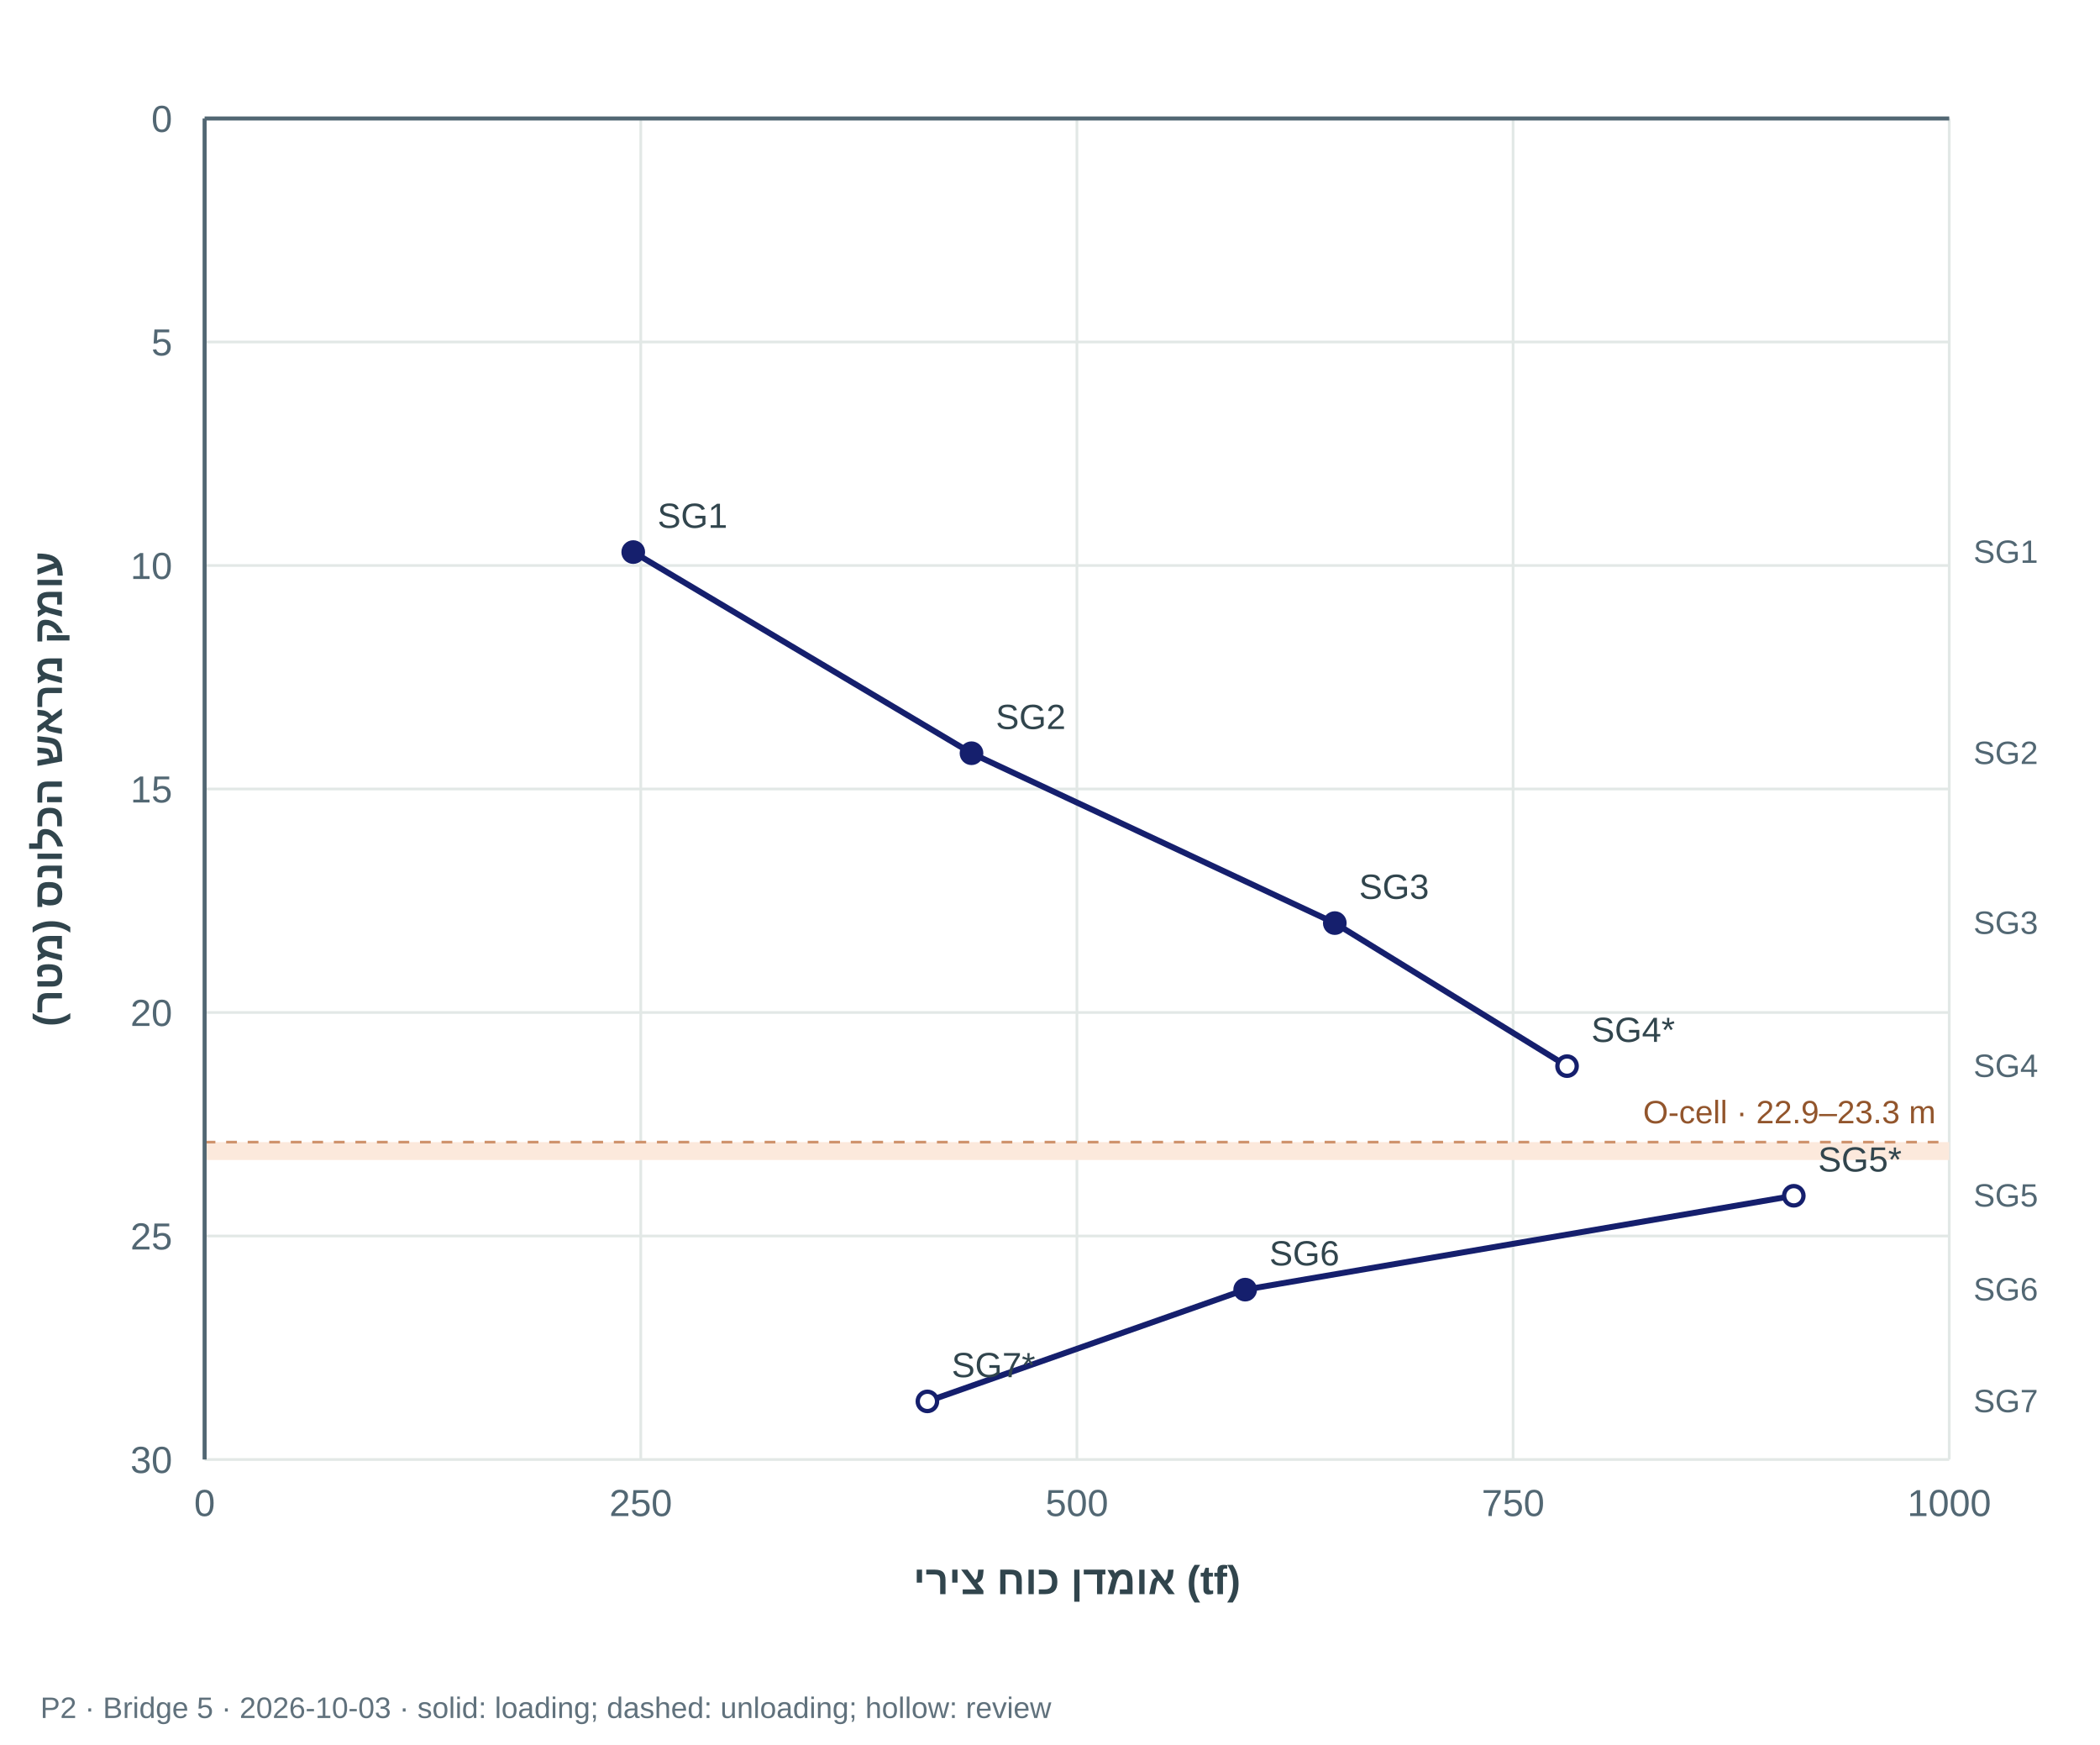
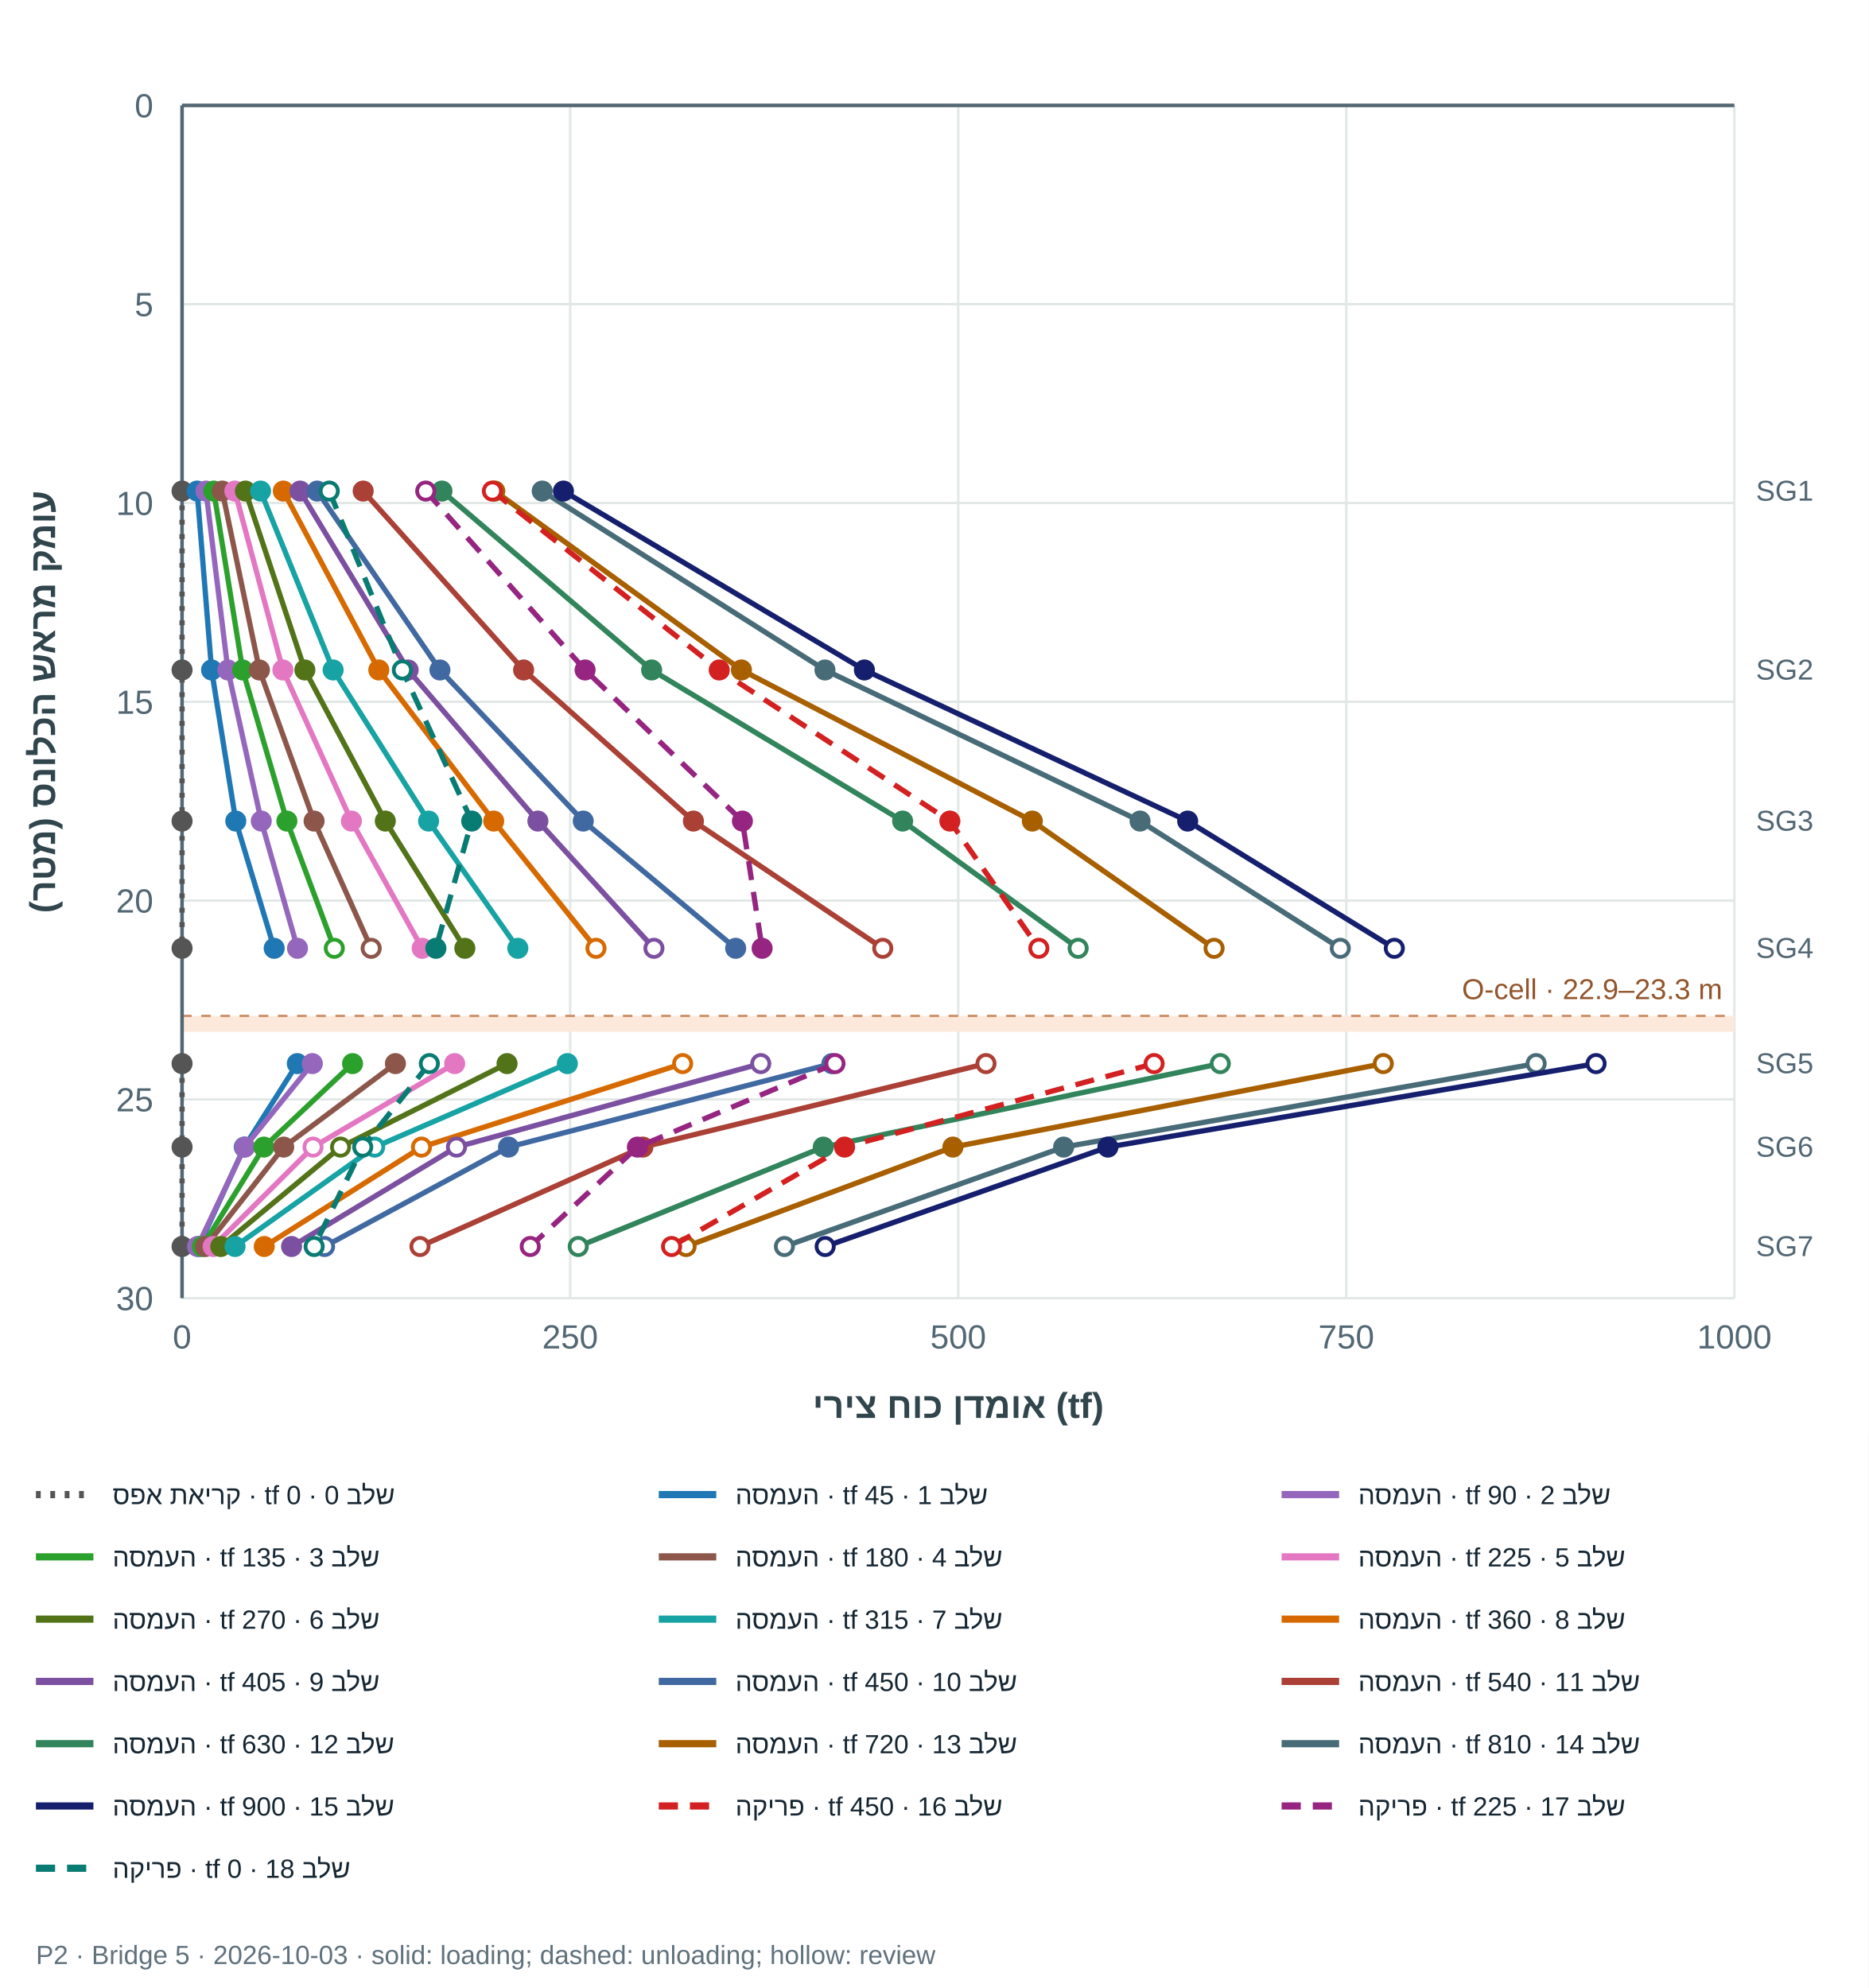
- <svg xmlns="http://www.w3.org/2000/svg" viewBox="0 0 780 648" role="img" aria-label="שלב 15 · 900 tf · העמסה" data-x-min="0" data-x-max="1000" data-y-min="0" data-y-max="30" style="font-family:Arial,sans-serif">
-   <rect width="780" height="648" fill="white" />
+ <svg xmlns="http://www.w3.org/2000/svg" viewBox="0 0 780 830" role="img" aria-label="פרופיל כוח צירי · כל 19 השלבים" data-x-min="0" data-x-max="1000" data-y-min="0" data-y-max="30" style="font-family:Arial,sans-serif">
+   <rect width="780" height="830" fill="white" />
  <rect width="780" height="600" fill="white" />
  <line x1="76" y1="44" x2="76" y2="542" stroke="#e2e8e6" />
  <text x="76" y="563" text-anchor="middle" fill="#526773" font-size="14">0</text>
  <line x1="238" y1="44" x2="238" y2="542" stroke="#e2e8e6" />
  <text x="238" y="563" text-anchor="middle" fill="#526773" font-size="14">250</text>
  <line x1="400" y1="44" x2="400" y2="542" stroke="#e2e8e6" />
  <text x="400" y="563" text-anchor="middle" fill="#526773" font-size="14">500</text>
  <line x1="562" y1="44" x2="562" y2="542" stroke="#e2e8e6" />
  <text x="562" y="563" text-anchor="middle" fill="#526773" font-size="14">750</text>
  <line x1="724" y1="44" x2="724" y2="542" stroke="#e2e8e6" />
  <text x="724" y="563" text-anchor="middle" fill="#526773" font-size="14">1000</text>
  <line x1="76" y1="44" x2="724" y2="44" stroke="#e2e8e6" />
  <text x="64" y="49" text-anchor="end" fill="#526773" font-size="14">0</text>
  <line x1="76" y1="127" x2="724" y2="127" stroke="#e2e8e6" />
  <text x="64" y="132" text-anchor="end" fill="#526773" font-size="14">5</text>
  <line x1="76" y1="210" x2="724" y2="210" stroke="#e2e8e6" />
  <text x="64" y="215" text-anchor="end" fill="#526773" font-size="14">10</text>
  <line x1="76" y1="293" x2="724" y2="293" stroke="#e2e8e6" />
  <text x="64" y="298" text-anchor="end" fill="#526773" font-size="14">15</text>
  <line x1="76" y1="376" x2="724" y2="376" stroke="#e2e8e6" />
  <text x="64" y="381" text-anchor="end" fill="#526773" font-size="14">20</text>
  <line x1="76" y1="459" x2="724" y2="459" stroke="#e2e8e6" />
  <text x="64" y="464" text-anchor="end" fill="#526773" font-size="14">25</text>
  <line x1="76" y1="542" x2="724" y2="542" stroke="#e2e8e6" />
  <text x="64" y="547" text-anchor="end" fill="#526773" font-size="14">30</text>
  <rect x="76" y="424.14" width="648" height="6.64" fill="#fce9dc" />
  <line x1="76" y1="424.14" x2="724" y2="424.14" stroke="#cf936d" stroke-dasharray="4 4" />
  <text x="719" y="417.14" text-anchor="end" fill="#92552c" font-size="12">O-cell · 22.9–23.3 m</text>
  <line x1="76" y1="44" x2="724" y2="44" stroke="#526773" stroke-width="1.5" />
  <line x1="76" y1="44" x2="76" y2="542" stroke="#526773" stroke-width="1.5" />
  <text x="733" y="209.02" fill="#526773" font-size="12">SG1</text>
  <text x="733" y="283.72" fill="#526773" font-size="12">SG2</text>
  <text x="733" y="346.8" fill="#526773" font-size="12">SG3</text>
  <text x="733" y="399.92" fill="#526773" font-size="12">SG4</text>
  <text x="733" y="448.06" fill="#526773" font-size="12">SG5</text>
  <text x="733" y="482.92" fill="#526773" font-size="12">SG6</text>
  <text x="733" y="524.42" fill="#526773" font-size="12">SG7</text>
+   <g class="stage-series" data-stage="0" data-phase="Baseline" stroke="#555555" fill="#555555">
+     <polyline points="76,205.02 76,279.72 76,342.8 76,395.92" fill="none" stroke-width="2.2" stroke-dasharray="2 4" stroke-linejoin="round" />
+     <circle cx="76" cy="205.02" r="3.6" stroke-width="1.6" fill="#555555" />
+     <circle cx="76" cy="279.72" r="3.6" stroke-width="1.6" fill="#555555" />
+     <circle cx="76" cy="342.8" r="3.6" stroke-width="1.6" fill="#555555" />
+     <circle cx="76" cy="395.92" r="3.6" stroke-width="1.6" fill="#555555" />
+     <polyline points="76,444.06 76,478.92 76,520.42" fill="none" stroke-width="2.2" stroke-dasharray="2 4" stroke-linejoin="round" />
+     <circle cx="76" cy="444.06" r="3.6" stroke-width="1.6" fill="#555555" />
+     <circle cx="76" cy="478.92" r="3.6" stroke-width="1.6" fill="#555555" />
+     <circle cx="76" cy="520.42" r="3.6" stroke-width="1.6" fill="#555555" />
+   </g>
+   <g class="stage-series" data-stage="1" data-phase="Loading" stroke="#1f77b4" fill="#1f77b4">
+     <polyline points="82.289,205.02 88.323,279.72 98.426,342.8 114.455,395.92" fill="none" stroke-width="2.2" stroke-dasharray="" stroke-linejoin="round" />
+     <circle cx="82.289" cy="205.02" r="3.6" stroke-width="1.6" fill="#1f77b4" />
+     <circle cx="88.323" cy="279.72" r="3.6" stroke-width="1.6" fill="#1f77b4" />
+     <circle cx="98.426" cy="342.8" r="3.6" stroke-width="1.6" fill="#1f77b4" />
+     <circle cx="114.455" cy="395.92" r="3.6" stroke-width="1.6" fill="#1f77b4" />
+     <polyline points="124.108,444.06 101.954,478.92 82.975,520.42" fill="none" stroke-width="2.2" stroke-dasharray="" stroke-linejoin="round" />
+     <circle cx="124.108" cy="444.06" r="3.6" stroke-width="1.6" fill="#1f77b4" />
+     <circle cx="101.954" cy="478.92" r="3.6" stroke-width="1.6" fill="#1f77b4" />
+     <circle cx="82.975" cy="520.42" r="3.6" stroke-width="1.6" fill="#1f77b4" />
+   </g>
+   <g class="stage-series" data-stage="2" data-phase="Loading" stroke="#9467bd" fill="#9467bd">
+     <polyline points="85.988,205.02 95.131,279.72 109.064,342.8 124.192,395.92" fill="none" stroke-width="2.2" stroke-dasharray="" stroke-linejoin="round" />
+     <circle cx="85.988" cy="205.02" r="3.6" stroke-width="1.6" fill="#9467bd" />
+     <circle cx="95.131" cy="279.72" r="3.6" stroke-width="1.6" fill="#9467bd" />
+     <circle cx="109.064" cy="342.8" r="3.6" stroke-width="1.6" fill="#9467bd" />
+     <circle cx="124.192" cy="395.92" r="3.6" stroke-width="1.6" fill="#9467bd" />
+     <polyline points="130.375,444.06 102.14,478.92 82.447,520.42" fill="none" stroke-width="2.2" stroke-dasharray="" stroke-linejoin="round" />
+     <circle cx="130.375" cy="444.06" r="3.6" stroke-width="1.6" fill="#9467bd" />
+     <circle cx="102.14" cy="478.92" r="3.6" stroke-width="1.6" fill="#9467bd" />
+     <circle cx="82.447" cy="520.42" r="3.6" stroke-width="1.6" fill="#9467bd" />
+   </g>
+   <g class="stage-series" data-stage="3" data-phase="Loading" stroke="#2ca02c" fill="#2ca02c">
+     <polyline points="89.222,205.02 101.302,279.72 119.759,342.8 139.555,395.92" fill="none" stroke-width="2.2" stroke-dasharray="" stroke-linejoin="round" />
+     <circle cx="89.222" cy="205.02" r="3.6" stroke-width="1.6" fill="#2ca02c" />
+     <circle cx="101.302" cy="279.72" r="3.6" stroke-width="1.6" fill="#2ca02c" />
+     <circle cx="119.759" cy="342.8" r="3.6" stroke-width="1.6" fill="#2ca02c" />
+     <circle cx="139.555" cy="395.92" r="3.6" stroke-width="1.6" fill="white" />
+     <polyline points="147.173,444.06 110.144,478.92 84.44,520.42" fill="none" stroke-width="2.2" stroke-dasharray="" stroke-linejoin="round" />
+     <circle cx="147.173" cy="444.06" r="3.6" stroke-width="1.6" fill="#2ca02c" />
+     <circle cx="110.144" cy="478.92" r="3.6" stroke-width="1.6" fill="#2ca02c" />
+     <circle cx="84.44" cy="520.42" r="3.6" stroke-width="1.6" fill="#2ca02c" />
+   </g>
+   <g class="stage-series" data-stage="4" data-phase="Loading" stroke="#8c564b" fill="#8c564b">
+     <polyline points="92.781,205.02 108.302,279.72 131.109,342.8 154.95,395.92" fill="none" stroke-width="2.2" stroke-dasharray="" stroke-linejoin="round" />
+     <circle cx="92.781" cy="205.02" r="3.6" stroke-width="1.6" fill="#8c564b" />
+     <circle cx="108.302" cy="279.72" r="3.6" stroke-width="1.6" fill="#8c564b" />
+     <circle cx="131.109" cy="342.8" r="3.6" stroke-width="1.6" fill="#8c564b" />
+     <circle cx="154.95" cy="395.92" r="3.6" stroke-width="1.6" fill="white" />
+     <polyline points="165.064,444.06 118.423,478.92 85.809,520.42" fill="none" stroke-width="2.2" stroke-dasharray="" stroke-linejoin="round" />
+     <circle cx="165.064" cy="444.06" r="3.6" stroke-width="1.6" fill="#8c564b" />
+     <circle cx="118.423" cy="478.92" r="3.6" stroke-width="1.6" fill="#8c564b" />
+     <circle cx="85.809" cy="520.42" r="3.6" stroke-width="1.6" fill="#8c564b" />
+   </g>
+   <g class="stage-series" data-stage="5" data-phase="Loading" stroke="#e377c2" fill="#e377c2">
+     <polyline points="98.04,205.02 118.089,279.72 146.694,342.8 176.22,395.92" fill="none" stroke-width="2.2" stroke-dasharray="" stroke-linejoin="round" />
+     <circle cx="98.04" cy="205.02" r="3.6" stroke-width="1.6" fill="#e377c2" />
+     <circle cx="118.089" cy="279.72" r="3.6" stroke-width="1.6" fill="#e377c2" />
+     <circle cx="146.694" cy="342.8" r="3.6" stroke-width="1.6" fill="#e377c2" />
+     <circle cx="176.22" cy="395.92" r="3.6" stroke-width="1.6" fill="#e377c2" />
+     <polyline points="189.792,444.06 130.665,478.92 88.981,520.42" fill="none" stroke-width="2.2" stroke-dasharray="" stroke-linejoin="round" />
+     <circle cx="189.792" cy="444.06" r="3.6" stroke-width="1.6" fill="#e377c2" />
+     <circle cx="130.665" cy="478.92" r="3.6" stroke-width="1.6" fill="white" />
+     <circle cx="88.981" cy="520.42" r="3.6" stroke-width="1.6" fill="#e377c2" />
+   </g>
+   <g class="stage-series" data-stage="6" data-phase="Loading" stroke="#527318" fill="#527318">
+     <polyline points="102.446,205.02 127.266,279.72 160.843,342.8 194.043,395.92" fill="none" stroke-width="2.2" stroke-dasharray="" stroke-linejoin="round" />
+     <circle cx="102.446" cy="205.02" r="3.6" stroke-width="1.6" fill="#527318" />
+     <circle cx="127.266" cy="279.72" r="3.6" stroke-width="1.6" fill="#527318" />
+     <circle cx="160.843" cy="342.8" r="3.6" stroke-width="1.6" fill="#527318" />
+     <circle cx="194.043" cy="395.92" r="3.6" stroke-width="1.6" fill="#527318" />
+     <polyline points="211.66,444.06 142.163,478.92 92.153,520.42" fill="none" stroke-width="2.2" stroke-dasharray="" stroke-linejoin="round" />
+     <circle cx="211.66" cy="444.06" r="3.6" stroke-width="1.6" fill="#527318" />
+     <circle cx="142.163" cy="478.92" r="3.6" stroke-width="1.6" fill="white" />
+     <circle cx="92.153" cy="520.42" r="3.6" stroke-width="1.6" fill="#527318" />
+   </g>
+   <g class="stage-series" data-stage="7" data-phase="Loading" stroke="#17a2a4" fill="#17a2a4">
+     <polyline points="108.762,205.02 139.064,279.72 178.915,342.8 216.163,395.92" fill="none" stroke-width="2.2" stroke-dasharray="" stroke-linejoin="round" />
+     <circle cx="108.762" cy="205.02" r="3.6" stroke-width="1.6" fill="#17a2a4" />
+     <circle cx="139.064" cy="279.72" r="3.6" stroke-width="1.6" fill="#17a2a4" />
+     <circle cx="178.915" cy="342.8" r="3.6" stroke-width="1.6" fill="#17a2a4" />
+     <circle cx="216.163" cy="395.92" r="3.6" stroke-width="1.6" fill="#17a2a4" />
+     <polyline points="236.843,444.06 156.409,478.92 98.121,520.42" fill="none" stroke-width="2.2" stroke-dasharray="" stroke-linejoin="round" />
+     <circle cx="236.843" cy="444.06" r="3.6" stroke-width="1.6" fill="#17a2a4" />
+     <circle cx="156.409" cy="478.92" r="3.6" stroke-width="1.6" fill="white" />
+     <circle cx="98.121" cy="520.42" r="3.6" stroke-width="1.6" fill="#17a2a4" />
+   </g>
+   <g class="stage-series" data-stage="8" data-phase="Loading" stroke="#d66a00" fill="#d66a00">
+     <polyline points="118.261,205.02 158.127,279.72 206.088,342.8 248.79,395.92" fill="none" stroke-width="2.2" stroke-dasharray="" stroke-linejoin="round" />
+     <circle cx="118.261" cy="205.02" r="3.6" stroke-width="1.6" fill="#d66a00" />
+     <circle cx="158.127" cy="279.72" r="3.6" stroke-width="1.6" fill="#d66a00" />
+     <circle cx="206.088" cy="342.8" r="3.6" stroke-width="1.6" fill="#d66a00" />
+     <circle cx="248.79" cy="395.92" r="3.6" stroke-width="1.6" fill="white" />
+     <polyline points="284.966,444.06 175.95,478.92 110.317,520.42" fill="none" stroke-width="2.2" stroke-dasharray="" stroke-linejoin="round" />
+     <circle cx="284.966" cy="444.06" r="3.6" stroke-width="1.6" fill="white" />
+     <circle cx="175.95" cy="478.92" r="3.6" stroke-width="1.6" fill="white" />
+     <circle cx="110.317" cy="520.42" r="3.6" stroke-width="1.6" fill="#d66a00" />
+   </g>
+   <g class="stage-series" data-stage="9" data-phase="Loading" stroke="#7c50a0" fill="#7c50a0">
+     <polyline points="125.254,205.02 170.373,279.72 224.533,342.8 272.981,395.92" fill="none" stroke-width="2.2" stroke-dasharray="" stroke-linejoin="round" />
+     <circle cx="125.254" cy="205.02" r="3.6" stroke-width="1.6" fill="#7c50a0" />
+     <circle cx="170.373" cy="279.72" r="3.6" stroke-width="1.6" fill="#7c50a0" />
+     <circle cx="224.533" cy="342.8" r="3.6" stroke-width="1.6" fill="#7c50a0" />
+     <circle cx="272.981" cy="395.92" r="3.6" stroke-width="1.6" fill="white" />
+     <polyline points="317.575,444.06 190.555,478.92 121.712,520.42" fill="none" stroke-width="2.2" stroke-dasharray="" stroke-linejoin="round" />
+     <circle cx="317.575" cy="444.06" r="3.6" stroke-width="1.6" fill="white" />
+     <circle cx="190.555" cy="478.92" r="3.6" stroke-width="1.6" fill="white" />
+     <circle cx="121.712" cy="520.42" r="3.6" stroke-width="1.6" fill="#7c50a0" />
+   </g>
+   <g class="stage-series" data-stage="10" data-phase="Loading" stroke="#4169a1" fill="#4169a1">
+     <polyline points="132.4,205.02 183.647,279.72 243.474,342.8 307.1,395.92" fill="none" stroke-width="2.2" stroke-dasharray="" stroke-linejoin="round" />
+     <circle cx="132.4" cy="205.02" r="3.6" stroke-width="1.6" fill="#4169a1" />
+     <circle cx="183.647" cy="279.72" r="3.6" stroke-width="1.6" fill="#4169a1" />
+     <circle cx="243.474" cy="342.8" r="3.6" stroke-width="1.6" fill="#4169a1" />
+     <circle cx="307.1" cy="395.92" r="3.6" stroke-width="1.6" fill="#4169a1" />
+     <polyline points="347.271,444.06 212.278,478.92 135.482,520.42" fill="none" stroke-width="2.2" stroke-dasharray="" stroke-linejoin="round" />
+     <circle cx="347.271" cy="444.06" r="3.6" stroke-width="1.6" fill="white" />
+     <circle cx="212.278" cy="478.92" r="3.6" stroke-width="1.6" fill="#4169a1" />
+     <circle cx="135.482" cy="520.42" r="3.6" stroke-width="1.6" fill="white" />
+   </g>
+   <g class="stage-series" data-stage="11" data-phase="Loading" stroke="#aa4036" fill="#aa4036">
+     <polyline points="151.603,205.02 218.574,279.72 289.464,342.8 368.494,395.92" fill="none" stroke-width="2.2" stroke-dasharray="" stroke-linejoin="round" />
+     <circle cx="151.603" cy="205.02" r="3.6" stroke-width="1.6" fill="#aa4036" />
+     <circle cx="218.574" cy="279.72" r="3.6" stroke-width="1.6" fill="#aa4036" />
+     <circle cx="289.464" cy="342.8" r="3.6" stroke-width="1.6" fill="#aa4036" />
+     <circle cx="368.494" cy="395.92" r="3.6" stroke-width="1.6" fill="white" />
+     <polyline points="411.596,444.06 268.368,478.92 175.318,520.42" fill="none" stroke-width="2.2" stroke-dasharray="" stroke-linejoin="round" />
+     <circle cx="411.596" cy="444.06" r="3.6" stroke-width="1.6" fill="white" />
+     <circle cx="268.368" cy="478.92" r="3.6" stroke-width="1.6" fill="#aa4036" />
+     <circle cx="175.318" cy="520.42" r="3.6" stroke-width="1.6" fill="white" />
+   </g>
+   <g class="stage-series" data-stage="12" data-phase="Loading" stroke="#31845b" fill="#31845b">
+     <polyline points="184.492,205.02 272.021,279.72 376.792,342.8 450.064,395.92" fill="none" stroke-width="2.2" stroke-dasharray="" stroke-linejoin="round" />
+     <circle cx="184.492" cy="205.02" r="3.6" stroke-width="1.6" fill="#31845b" />
+     <circle cx="272.021" cy="279.72" r="3.6" stroke-width="1.6" fill="#31845b" />
+     <circle cx="376.792" cy="342.8" r="3.6" stroke-width="1.6" fill="#31845b" />
+     <circle cx="450.064" cy="395.92" r="3.6" stroke-width="1.6" fill="white" />
+     <polyline points="509.401,444.06 343.672,478.92 241.379,520.42" fill="none" stroke-width="2.2" stroke-dasharray="" stroke-linejoin="round" />
+     <circle cx="509.401" cy="444.06" r="3.6" stroke-width="1.6" fill="white" />
+     <circle cx="343.672" cy="478.92" r="3.6" stroke-width="1.6" fill="#31845b" />
+     <circle cx="241.379" cy="520.42" r="3.6" stroke-width="1.6" fill="white" />
+   </g>
+   <g class="stage-series" data-stage="13" data-phase="Loading" stroke="#a75f00" fill="#a75f00">
+     <polyline points="206.54,205.02 309.504,279.72 430.934,342.8 506.806,395.92" fill="none" stroke-width="2.2" stroke-dasharray="" stroke-linejoin="round" />
+     <circle cx="206.54" cy="205.02" r="3.6" stroke-width="1.6" fill="#a75f00" />
+     <circle cx="309.504" cy="279.72" r="3.6" stroke-width="1.6" fill="#a75f00" />
+     <circle cx="430.934" cy="342.8" r="3.6" stroke-width="1.6" fill="#a75f00" />
+     <circle cx="506.806" cy="395.92" r="3.6" stroke-width="1.6" fill="white" />
+     <polyline points="577.438,444.06 397.779,478.92 286.402,520.42" fill="none" stroke-width="2.2" stroke-dasharray="" stroke-linejoin="round" />
+     <circle cx="577.438" cy="444.06" r="3.6" stroke-width="1.6" fill="white" />
+     <circle cx="397.779" cy="478.92" r="3.6" stroke-width="1.6" fill="#a75f00" />
+     <circle cx="286.402" cy="520.42" r="3.6" stroke-width="1.6" fill="white" />
+   </g>
+   <g class="stage-series" data-stage="14" data-phase="Loading" stroke="#486b78" fill="#486b78">
+     <polyline points="226.342,205.02 344.369,279.72 475.907,342.8 559.493,395.92" fill="none" stroke-width="2.2" stroke-dasharray="" stroke-linejoin="round" />
+     <circle cx="226.342" cy="205.02" r="3.6" stroke-width="1.6" fill="#486b78" />
+     <circle cx="344.369" cy="279.72" r="3.6" stroke-width="1.6" fill="#486b78" />
+     <circle cx="475.907" cy="342.8" r="3.6" stroke-width="1.6" fill="#486b78" />
+     <circle cx="559.493" cy="395.92" r="3.6" stroke-width="1.6" fill="white" />
+     <polyline points="641.257,444.06 443.998,478.92 327.444,520.42" fill="none" stroke-width="2.2" stroke-dasharray="" stroke-linejoin="round" />
+     <circle cx="641.257" cy="444.06" r="3.6" stroke-width="1.6" fill="white" />
+     <circle cx="443.998" cy="478.92" r="3.6" stroke-width="1.6" fill="#486b78" />
+     <circle cx="327.444" cy="520.42" r="3.6" stroke-width="1.6" fill="white" />
+   </g>
  <g class="stage-series" data-stage="15" data-phase="Loading" stroke="#151f6d" fill="#151f6d">
    <polyline points="235.203,205.02 360.842,279.72 495.782,342.8 582.049,395.92" fill="none" stroke-width="2.2" stroke-dasharray="" stroke-linejoin="round" />
    <circle cx="235.203" cy="205.02" r="3.6" stroke-width="1.6" fill="#151f6d" />
-     <text x="244.203" y="196.02" stroke="none" fill="#31454d" font-size="13">SG1</text>
    <circle cx="360.842" cy="279.72" r="3.6" stroke-width="1.6" fill="#151f6d" />
-     <text x="369.842" y="270.72" stroke="none" fill="#31454d" font-size="13">SG2</text>
    <circle cx="495.782" cy="342.8" r="3.6" stroke-width="1.6" fill="#151f6d" />
-     <text x="504.782" y="333.8" stroke="none" fill="#31454d" font-size="13">SG3</text>
    <circle cx="582.049" cy="395.92" r="3.6" stroke-width="1.6" fill="white" />
-     <text x="591.049" y="386.92" stroke="none" fill="#31454d" font-size="13">SG4*</text>
    <polyline points="666.269,444.06 462.489,478.92 344.462,520.42" fill="none" stroke-width="2.2" stroke-dasharray="" stroke-linejoin="round" />
    <circle cx="666.269" cy="444.06" r="3.6" stroke-width="1.6" fill="white" />
-     <text x="675.269" y="435.06" stroke="none" fill="#31454d" font-size="13">SG5*</text>
    <circle cx="462.489" cy="478.92" r="3.6" stroke-width="1.6" fill="#151f6d" />
-     <text x="471.489" y="469.92" stroke="none" fill="#31454d" font-size="13">SG6</text>
    <circle cx="344.462" cy="520.42" r="3.6" stroke-width="1.6" fill="white" />
-     <text x="353.462" y="511.42" stroke="none" fill="#31454d" font-size="13">SG7*</text>
+   </g>
+   <g class="stage-series" data-stage="16" data-phase="Unloading" stroke="#d32020" fill="#d32020">
+     <polyline points="205.548,205.02 300.233,279.72 396.514,342.8 433.657,395.92" fill="none" stroke-width="2.2" stroke-dasharray="8 5" stroke-linejoin="round" />
+     <circle cx="205.548" cy="205.02" r="3.6" stroke-width="1.6" fill="white" />
+     <circle cx="300.233" cy="279.72" r="3.6" stroke-width="1.6" fill="#d32020" />
+     <circle cx="396.514" cy="342.8" r="3.6" stroke-width="1.6" fill="#d32020" />
+     <circle cx="433.657" cy="395.92" r="3.6" stroke-width="1.6" fill="white" />
+     <polyline points="481.768,444.06 352.565,478.92 280.346,520.42" fill="none" stroke-width="2.2" stroke-dasharray="8 5" stroke-linejoin="round" />
+     <circle cx="481.768" cy="444.06" r="3.6" stroke-width="1.6" fill="white" />
+     <circle cx="352.565" cy="478.92" r="3.6" stroke-width="1.6" fill="#d32020" />
+     <circle cx="280.346" cy="520.42" r="3.6" stroke-width="1.6" fill="white" />
+   </g>
+   <g class="stage-series" data-stage="17" data-phase="Unloading" stroke="#952580" fill="#952580">
+     <polyline points="177.729,205.02 244.24,279.72 309.911,342.8 318.142,395.92" fill="none" stroke-width="2.2" stroke-dasharray="8 5" stroke-linejoin="round" />
+     <circle cx="177.729" cy="205.02" r="3.6" stroke-width="1.6" fill="white" />
+     <circle cx="244.24" cy="279.72" r="3.6" stroke-width="1.6" fill="#952580" />
+     <circle cx="309.911" cy="342.8" r="3.6" stroke-width="1.6" fill="#952580" />
+     <circle cx="318.142" cy="395.92" r="3.6" stroke-width="1.6" fill="#952580" />
+     <polyline points="348.558,444.06 266.082,478.92 221.348,520.42" fill="none" stroke-width="2.2" stroke-dasharray="8 5" stroke-linejoin="round" />
+     <circle cx="348.558" cy="444.06" r="3.6" stroke-width="1.6" fill="white" />
+     <circle cx="266.082" cy="478.92" r="3.6" stroke-width="1.6" fill="#952580" />
+     <circle cx="221.348" cy="520.42" r="3.6" stroke-width="1.6" fill="white" />
+   </g>
+   <g class="stage-series" data-stage="18" data-phase="Unloading" stroke="#087b72" fill="#087b72">
+     <polyline points="137.44,205.02 167.949,279.72 196.912,342.8 181.958,395.92" fill="none" stroke-width="2.2" stroke-dasharray="8 5" stroke-linejoin="round" />
+     <circle cx="137.44" cy="205.02" r="3.6" stroke-width="1.6" fill="white" />
+     <circle cx="167.949" cy="279.72" r="3.6" stroke-width="1.6" fill="white" />
+     <circle cx="196.912" cy="342.8" r="3.6" stroke-width="1.6" fill="#087b72" />
+     <circle cx="181.958" cy="395.92" r="3.6" stroke-width="1.6" fill="#087b72" />
+     <polyline points="179.228,444.06 151.411,478.92 131.139,520.42" fill="none" stroke-width="2.2" stroke-dasharray="8 5" stroke-linejoin="round" />
+     <circle cx="179.228" cy="444.06" r="3.6" stroke-width="1.6" fill="white" />
+     <circle cx="151.411" cy="478.92" r="3.6" stroke-width="1.6" fill="white" />
+     <circle cx="131.139" cy="520.42" r="3.6" stroke-width="1.6" fill="white" />
  </g>
  <text x="400" y="592" text-anchor="middle" fill="#31454d" font-size="15" font-weight="700">אומדן כוח צירי (tf)</text>
  <text transform="translate(23 293) rotate(-90)" text-anchor="middle" fill="#31454d" font-size="15" font-weight="700">עומק מראש הכלונס (מטר)</text>
-   <text x="15" y="638" font-size="11" fill="#60717c">P2 · Bridge 5 · 2026-10-03 · solid: loading; dashed: unloading; hollow: review</text>
+   <line x1="15" y1="624" x2="39" y2="624" stroke="#555555" stroke-width="3" stroke-dasharray="2 4" />
+   <text x="47" y="628" fill="#152632" font-size="11" direction="ltr" unicode-bidi="plaintext">שלב 0 · 0 tf · קריאת אפס</text>
+   <line x1="275" y1="624" x2="299" y2="624" stroke="#1f77b4" stroke-width="3" stroke-dasharray="" />
+   <text x="307" y="628" fill="#152632" font-size="11" direction="ltr" unicode-bidi="plaintext">שלב 1 · 45 tf · העמסה</text>
+   <line x1="535" y1="624" x2="559" y2="624" stroke="#9467bd" stroke-width="3" stroke-dasharray="" />
+   <text x="567" y="628" fill="#152632" font-size="11" direction="ltr" unicode-bidi="plaintext">שלב 2 · 90 tf · העמסה</text>
+   <line x1="15" y1="650" x2="39" y2="650" stroke="#2ca02c" stroke-width="3" stroke-dasharray="" />
+   <text x="47" y="654" fill="#152632" font-size="11" direction="ltr" unicode-bidi="plaintext">שלב 3 · 135 tf · העמסה</text>
+   <line x1="275" y1="650" x2="299" y2="650" stroke="#8c564b" stroke-width="3" stroke-dasharray="" />
+   <text x="307" y="654" fill="#152632" font-size="11" direction="ltr" unicode-bidi="plaintext">שלב 4 · 180 tf · העמסה</text>
+   <line x1="535" y1="650" x2="559" y2="650" stroke="#e377c2" stroke-width="3" stroke-dasharray="" />
+   <text x="567" y="654" fill="#152632" font-size="11" direction="ltr" unicode-bidi="plaintext">שלב 5 · 225 tf · העמסה</text>
+   <line x1="15" y1="676" x2="39" y2="676" stroke="#527318" stroke-width="3" stroke-dasharray="" />
+   <text x="47" y="680" fill="#152632" font-size="11" direction="ltr" unicode-bidi="plaintext">שלב 6 · 270 tf · העמסה</text>
+   <line x1="275" y1="676" x2="299" y2="676" stroke="#17a2a4" stroke-width="3" stroke-dasharray="" />
+   <text x="307" y="680" fill="#152632" font-size="11" direction="ltr" unicode-bidi="plaintext">שלב 7 · 315 tf · העמסה</text>
+   <line x1="535" y1="676" x2="559" y2="676" stroke="#d66a00" stroke-width="3" stroke-dasharray="" />
+   <text x="567" y="680" fill="#152632" font-size="11" direction="ltr" unicode-bidi="plaintext">שלב 8 · 360 tf · העמסה</text>
+   <line x1="15" y1="702" x2="39" y2="702" stroke="#7c50a0" stroke-width="3" stroke-dasharray="" />
+   <text x="47" y="706" fill="#152632" font-size="11" direction="ltr" unicode-bidi="plaintext">שלב 9 · 405 tf · העמסה</text>
+   <line x1="275" y1="702" x2="299" y2="702" stroke="#4169a1" stroke-width="3" stroke-dasharray="" />
+   <text x="307" y="706" fill="#152632" font-size="11" direction="ltr" unicode-bidi="plaintext">שלב 10 · 450 tf · העמסה</text>
+   <line x1="535" y1="702" x2="559" y2="702" stroke="#aa4036" stroke-width="3" stroke-dasharray="" />
+   <text x="567" y="706" fill="#152632" font-size="11" direction="ltr" unicode-bidi="plaintext">שלב 11 · 540 tf · העמסה</text>
+   <line x1="15" y1="728" x2="39" y2="728" stroke="#31845b" stroke-width="3" stroke-dasharray="" />
+   <text x="47" y="732" fill="#152632" font-size="11" direction="ltr" unicode-bidi="plaintext">שלב 12 · 630 tf · העמסה</text>
+   <line x1="275" y1="728" x2="299" y2="728" stroke="#a75f00" stroke-width="3" stroke-dasharray="" />
+   <text x="307" y="732" fill="#152632" font-size="11" direction="ltr" unicode-bidi="plaintext">שלב 13 · 720 tf · העמסה</text>
+   <line x1="535" y1="728" x2="559" y2="728" stroke="#486b78" stroke-width="3" stroke-dasharray="" />
+   <text x="567" y="732" fill="#152632" font-size="11" direction="ltr" unicode-bidi="plaintext">שלב 14 · 810 tf · העמסה</text>
+   <line x1="15" y1="754" x2="39" y2="754" stroke="#151f6d" stroke-width="3" stroke-dasharray="" />
+   <text x="47" y="758" fill="#152632" font-size="11" direction="ltr" unicode-bidi="plaintext">שלב 15 · 900 tf · העמסה</text>
+   <line x1="275" y1="754" x2="299" y2="754" stroke="#d32020" stroke-width="3" stroke-dasharray="8 5" />
+   <text x="307" y="758" fill="#152632" font-size="11" direction="ltr" unicode-bidi="plaintext">שלב 16 · 450 tf · פריקה</text>
+   <line x1="535" y1="754" x2="559" y2="754" stroke="#952580" stroke-width="3" stroke-dasharray="8 5" />
+   <text x="567" y="758" fill="#152632" font-size="11" direction="ltr" unicode-bidi="plaintext">שלב 17 · 225 tf · פריקה</text>
+   <line x1="15" y1="780" x2="39" y2="780" stroke="#087b72" stroke-width="3" stroke-dasharray="8 5" />
+   <text x="47" y="784" fill="#152632" font-size="11" direction="ltr" unicode-bidi="plaintext">שלב 18 · 0 tf · פריקה</text>
+   <text x="15" y="820" font-size="11" fill="#60717c">P2 · Bridge 5 · 2026-10-03 · solid: loading; dashed: unloading; hollow: review</text>
</svg>
